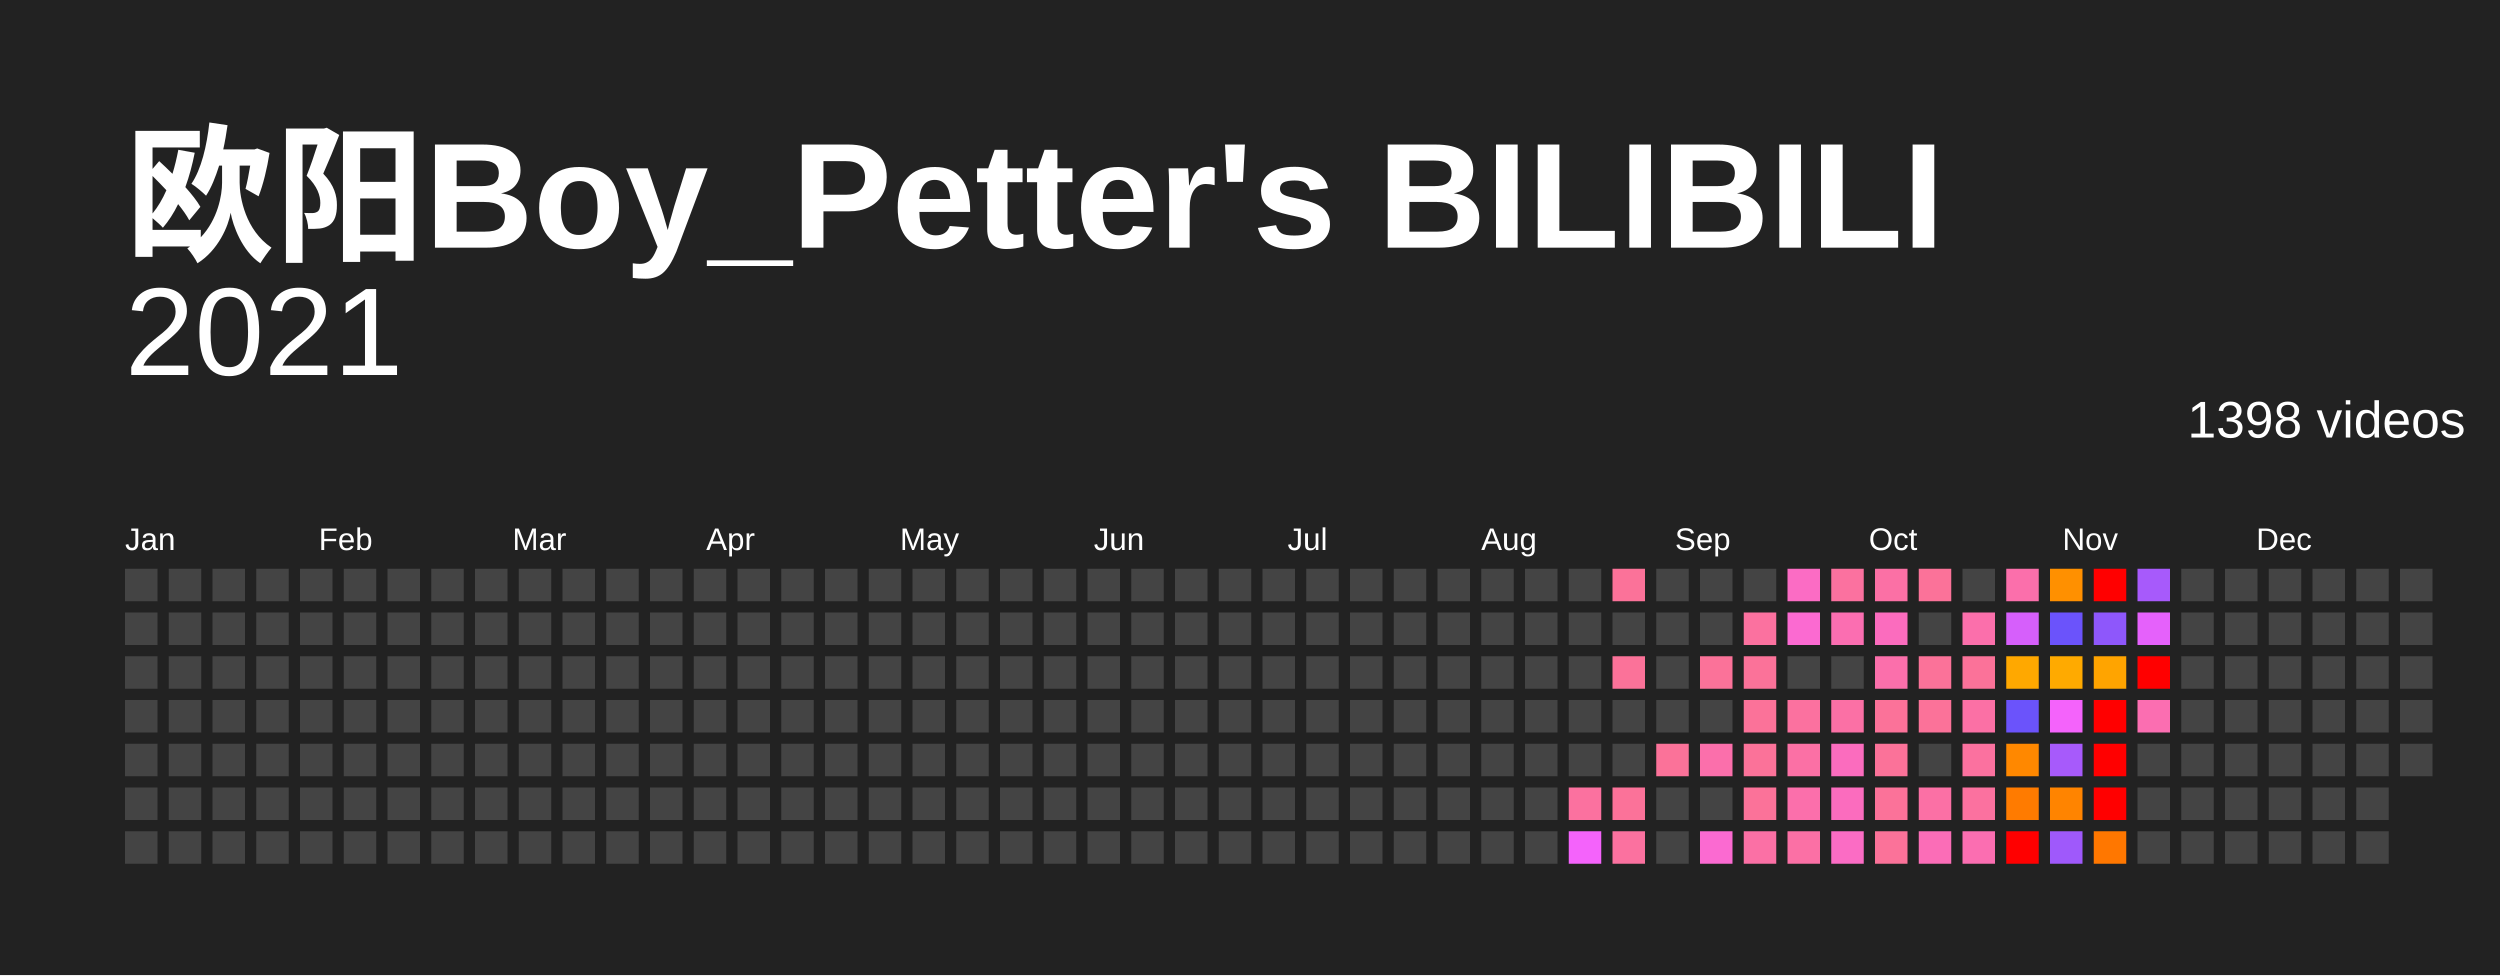
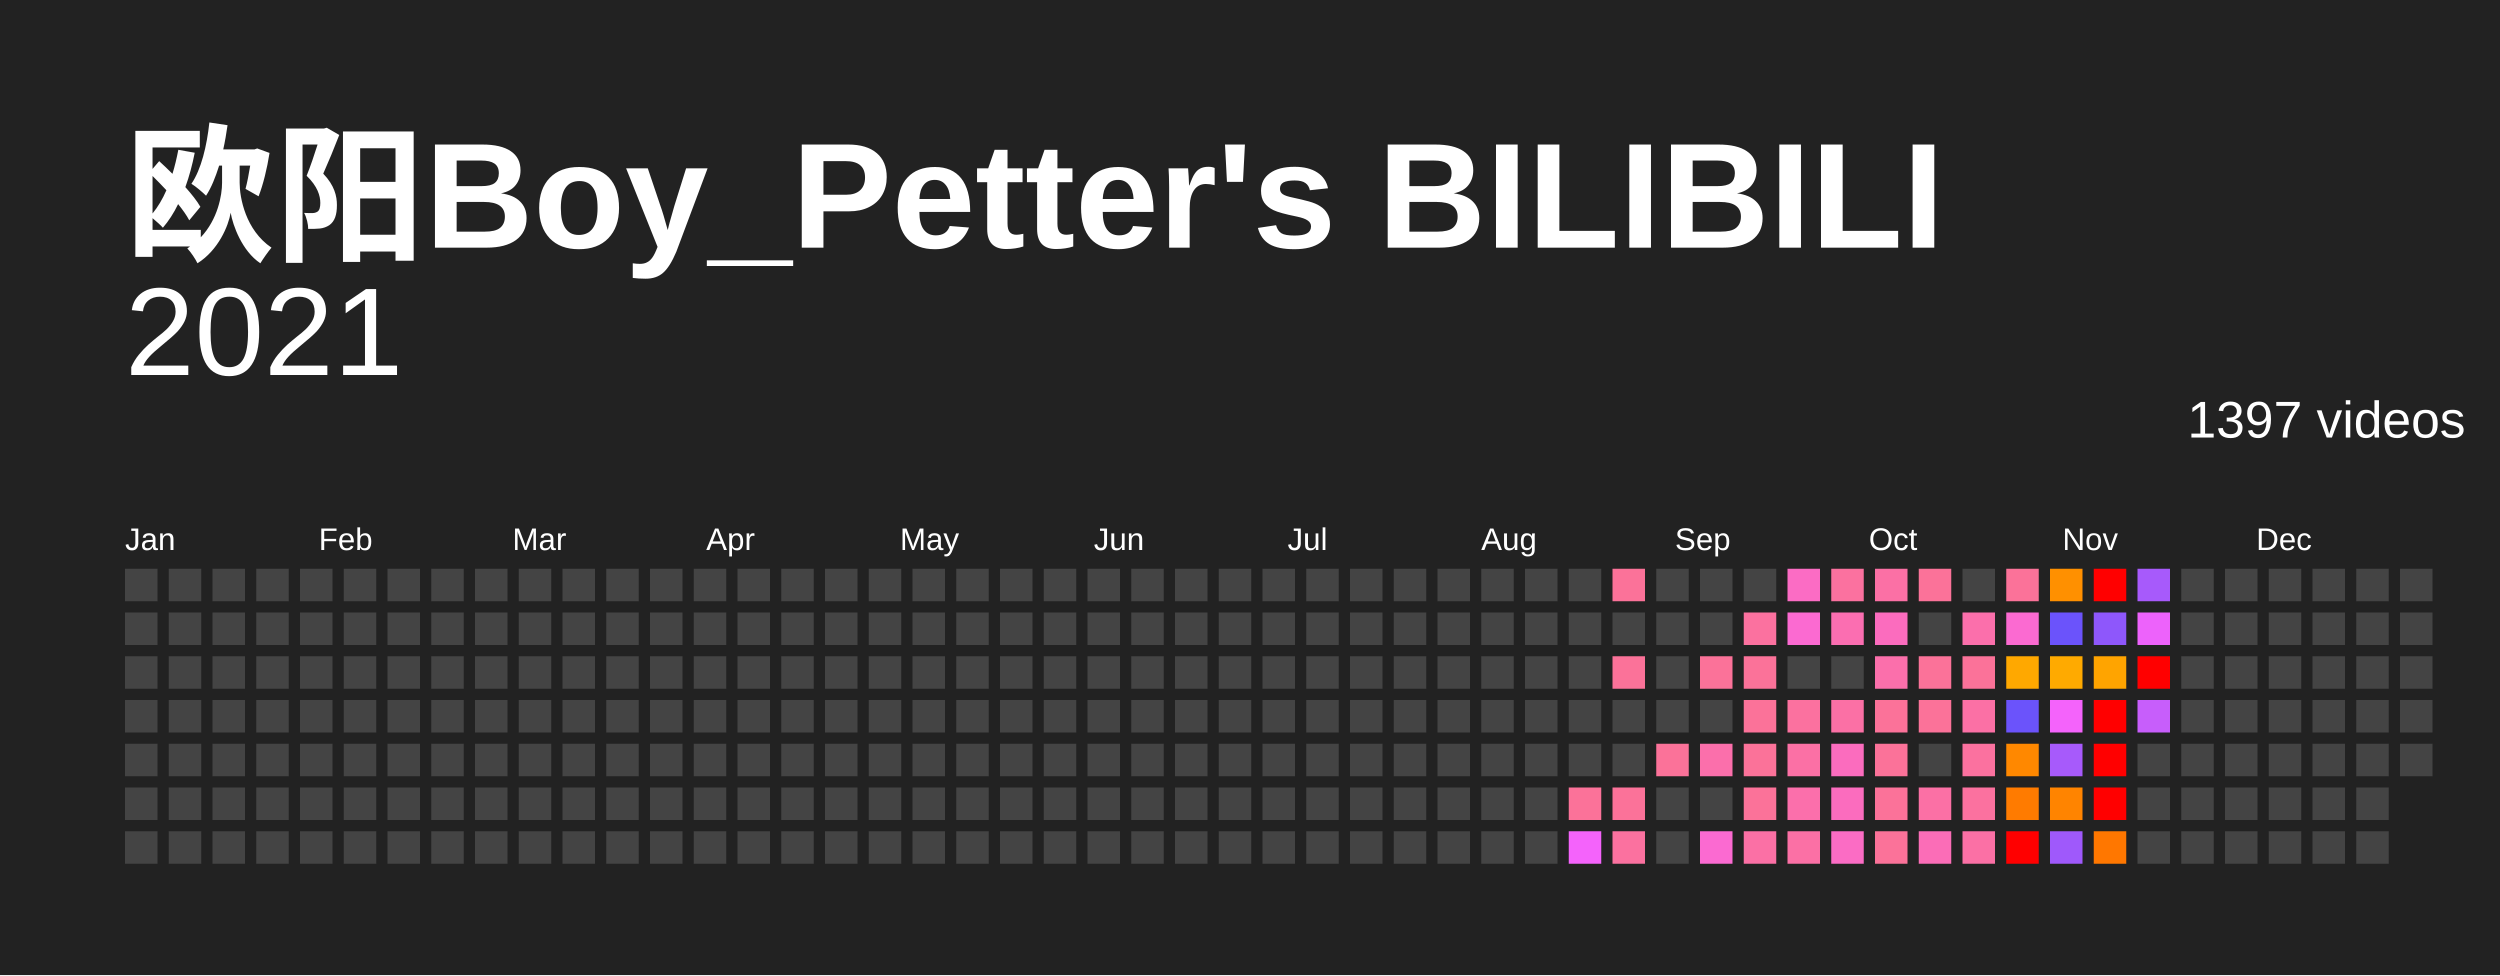
<svg xmlns="http://www.w3.org/2000/svg" baseProfile="full" height="78mm" version="1.1" viewBox="0,0,200,78" width="200mm">
  <defs />
  <rect fill="#222222" height="78" width="200" x="0" y="0" />
  <text fill="#FFFFFF" style="font-size:12px; font-family:Arial; font-weight:bold;" x="10" y="20">欧阳Boy_Petter's BILIBILI</text>
  <text alignment-baseline="hanging" fill="#FFFFFF" style="font-size:10.0px; font-family:Arial;" x="10" y="30">2021</text>
-   <text alignment-baseline="hanging" fill="#FFFFFF" style="font-size:4.125px; font-family:Arial;" x="175" y="35">1398 videos</text>
+   <text alignment-baseline="hanging" fill="#FFFFFF" style="font-size:4.125px; font-family:Arial;" x="175" y="35">1397 videos</text>
  <text fill="#FFFFFF" style="font-size:2.5px; font-family:Arial" x="10.0" y="44">Jan</text>
  <text fill="#FFFFFF" style="font-size:2.5px; font-family:Arial" x="25.5" y="44">Feb</text>
  <text fill="#FFFFFF" style="font-size:2.5px; font-family:Arial" x="41.0" y="44">Mar</text>
  <text fill="#FFFFFF" style="font-size:2.5px; font-family:Arial" x="56.5" y="44">Apr</text>
  <text fill="#FFFFFF" style="font-size:2.5px; font-family:Arial" x="72.0" y="44">May</text>
  <text fill="#FFFFFF" style="font-size:2.5px; font-family:Arial" x="87.5" y="44">Jun</text>
  <text fill="#FFFFFF" style="font-size:2.5px; font-family:Arial" x="103.0" y="44">Jul</text>
  <text fill="#FFFFFF" style="font-size:2.5px; font-family:Arial" x="118.5" y="44">Aug</text>
  <text fill="#FFFFFF" style="font-size:2.5px; font-family:Arial" x="134.0" y="44">Sep</text>
  <text fill="#FFFFFF" style="font-size:2.5px; font-family:Arial" x="149.5" y="44">Oct</text>
  <text fill="#FFFFFF" style="font-size:2.5px; font-family:Arial" x="165.0" y="44">Nov</text>
  <text fill="#FFFFFF" style="font-size:2.5px; font-family:Arial" x="180.5" y="44">Dec</text>
  <rect fill="#444444" height="2.6" width="2.6" x="10.0" y="45.5" />
  <rect fill="#444444" height="2.6" width="2.6" x="10.0" y="49.0" />
  <rect fill="#444444" height="2.6" width="2.6" x="10.0" y="52.5" />
  <rect fill="#444444" height="2.6" width="2.6" x="10.0" y="56.0" />
  <rect fill="#444444" height="2.6" width="2.6" x="10.0" y="59.5" />
  <rect fill="#444444" height="2.6" width="2.6" x="10.0" y="63.0" />
  <rect fill="#444444" height="2.6" width="2.6" x="10.0" y="66.5" />
  <rect fill="#444444" height="2.6" width="2.6" x="13.5" y="45.5" />
  <rect fill="#444444" height="2.6" width="2.6" x="13.5" y="49.0" />
  <rect fill="#444444" height="2.6" width="2.6" x="13.5" y="52.5" />
  <rect fill="#444444" height="2.6" width="2.6" x="13.5" y="56.0" />
  <rect fill="#444444" height="2.6" width="2.6" x="13.5" y="59.5" />
  <rect fill="#444444" height="2.6" width="2.6" x="13.5" y="63.0" />
  <rect fill="#444444" height="2.6" width="2.6" x="13.5" y="66.5" />
  <rect fill="#444444" height="2.6" width="2.6" x="17.0" y="45.5" />
  <rect fill="#444444" height="2.6" width="2.6" x="17.0" y="49.0" />
  <rect fill="#444444" height="2.6" width="2.6" x="17.0" y="52.5" />
  <rect fill="#444444" height="2.6" width="2.6" x="17.0" y="56.0" />
  <rect fill="#444444" height="2.6" width="2.6" x="17.0" y="59.5" />
  <rect fill="#444444" height="2.6" width="2.6" x="17.0" y="63.0" />
  <rect fill="#444444" height="2.6" width="2.6" x="17.0" y="66.5" />
  <rect fill="#444444" height="2.6" width="2.6" x="20.5" y="45.5" />
  <rect fill="#444444" height="2.6" width="2.6" x="20.5" y="49.0" />
  <rect fill="#444444" height="2.6" width="2.6" x="20.5" y="52.5" />
  <rect fill="#444444" height="2.6" width="2.6" x="20.5" y="56.0" />
  <rect fill="#444444" height="2.6" width="2.6" x="20.5" y="59.5" />
  <rect fill="#444444" height="2.6" width="2.6" x="20.5" y="63.0" />
  <rect fill="#444444" height="2.6" width="2.6" x="20.5" y="66.5" />
  <rect fill="#444444" height="2.6" width="2.6" x="24.0" y="45.5" />
  <rect fill="#444444" height="2.6" width="2.6" x="24.0" y="49.0" />
  <rect fill="#444444" height="2.6" width="2.6" x="24.0" y="52.5" />
  <rect fill="#444444" height="2.6" width="2.6" x="24.0" y="56.0" />
  <rect fill="#444444" height="2.6" width="2.6" x="24.0" y="59.5" />
  <rect fill="#444444" height="2.6" width="2.6" x="24.0" y="63.0" />
  <rect fill="#444444" height="2.6" width="2.6" x="24.0" y="66.5" />
  <rect fill="#444444" height="2.6" width="2.6" x="27.5" y="45.5" />
  <rect fill="#444444" height="2.6" width="2.6" x="27.5" y="49.0" />
  <rect fill="#444444" height="2.6" width="2.6" x="27.5" y="52.5" />
  <rect fill="#444444" height="2.6" width="2.6" x="27.5" y="56.0" />
  <rect fill="#444444" height="2.6" width="2.6" x="27.5" y="59.5" />
  <rect fill="#444444" height="2.6" width="2.6" x="27.5" y="63.0" />
  <rect fill="#444444" height="2.6" width="2.6" x="27.5" y="66.5" />
  <rect fill="#444444" height="2.6" width="2.6" x="31.0" y="45.5" />
  <rect fill="#444444" height="2.6" width="2.6" x="31.0" y="49.0" />
  <rect fill="#444444" height="2.6" width="2.6" x="31.0" y="52.5" />
  <rect fill="#444444" height="2.6" width="2.6" x="31.0" y="56.0" />
  <rect fill="#444444" height="2.6" width="2.6" x="31.0" y="59.5" />
  <rect fill="#444444" height="2.6" width="2.6" x="31.0" y="63.0" />
  <rect fill="#444444" height="2.6" width="2.6" x="31.0" y="66.5" />
  <rect fill="#444444" height="2.6" width="2.6" x="34.5" y="45.5" />
  <rect fill="#444444" height="2.6" width="2.6" x="34.5" y="49.0" />
  <rect fill="#444444" height="2.6" width="2.6" x="34.5" y="52.5" />
  <rect fill="#444444" height="2.6" width="2.6" x="34.5" y="56.0" />
  <rect fill="#444444" height="2.6" width="2.6" x="34.5" y="59.5" />
  <rect fill="#444444" height="2.6" width="2.6" x="34.5" y="63.0" />
  <rect fill="#444444" height="2.6" width="2.6" x="34.5" y="66.5" />
  <rect fill="#444444" height="2.6" width="2.6" x="38.0" y="45.5" />
  <rect fill="#444444" height="2.6" width="2.6" x="38.0" y="49.0" />
  <rect fill="#444444" height="2.6" width="2.6" x="38.0" y="52.5" />
  <rect fill="#444444" height="2.6" width="2.6" x="38.0" y="56.0" />
  <rect fill="#444444" height="2.6" width="2.6" x="38.0" y="59.5" />
  <rect fill="#444444" height="2.6" width="2.6" x="38.0" y="63.0" />
  <rect fill="#444444" height="2.6" width="2.6" x="38.0" y="66.5" />
  <rect fill="#444444" height="2.6" width="2.6" x="41.5" y="45.5" />
  <rect fill="#444444" height="2.6" width="2.6" x="41.5" y="49.0" />
  <rect fill="#444444" height="2.6" width="2.6" x="41.5" y="52.5" />
  <rect fill="#444444" height="2.6" width="2.6" x="41.5" y="56.0" />
  <rect fill="#444444" height="2.6" width="2.6" x="41.5" y="59.5" />
  <rect fill="#444444" height="2.6" width="2.6" x="41.5" y="63.0" />
  <rect fill="#444444" height="2.6" width="2.6" x="41.5" y="66.5" />
  <rect fill="#444444" height="2.6" width="2.6" x="45.0" y="45.5" />
  <rect fill="#444444" height="2.6" width="2.6" x="45.0" y="49.0" />
  <rect fill="#444444" height="2.6" width="2.6" x="45.0" y="52.5" />
  <rect fill="#444444" height="2.6" width="2.6" x="45.0" y="56.0" />
  <rect fill="#444444" height="2.6" width="2.6" x="45.0" y="59.5" />
  <rect fill="#444444" height="2.6" width="2.6" x="45.0" y="63.0" />
  <rect fill="#444444" height="2.6" width="2.6" x="45.0" y="66.5" />
  <rect fill="#444444" height="2.6" width="2.6" x="48.5" y="45.5" />
  <rect fill="#444444" height="2.6" width="2.6" x="48.5" y="49.0" />
  <rect fill="#444444" height="2.6" width="2.6" x="48.5" y="52.5" />
  <rect fill="#444444" height="2.6" width="2.6" x="48.5" y="56.0" />
  <rect fill="#444444" height="2.6" width="2.6" x="48.5" y="59.5" />
  <rect fill="#444444" height="2.6" width="2.6" x="48.5" y="63.0" />
  <rect fill="#444444" height="2.6" width="2.6" x="48.5" y="66.5" />
  <rect fill="#444444" height="2.6" width="2.6" x="52.0" y="45.5" />
  <rect fill="#444444" height="2.6" width="2.6" x="52.0" y="49.0" />
  <rect fill="#444444" height="2.6" width="2.6" x="52.0" y="52.5" />
  <rect fill="#444444" height="2.6" width="2.6" x="52.0" y="56.0" />
  <rect fill="#444444" height="2.6" width="2.6" x="52.0" y="59.5" />
  <rect fill="#444444" height="2.6" width="2.6" x="52.0" y="63.0" />
  <rect fill="#444444" height="2.6" width="2.6" x="52.0" y="66.5" />
  <rect fill="#444444" height="2.6" width="2.6" x="55.5" y="45.5" />
  <rect fill="#444444" height="2.6" width="2.6" x="55.5" y="49.0" />
  <rect fill="#444444" height="2.6" width="2.6" x="55.5" y="52.5" />
  <rect fill="#444444" height="2.6" width="2.6" x="55.5" y="56.0" />
  <rect fill="#444444" height="2.6" width="2.6" x="55.5" y="59.5" />
  <rect fill="#444444" height="2.6" width="2.6" x="55.5" y="63.0" />
  <rect fill="#444444" height="2.6" width="2.6" x="55.5" y="66.5" />
  <rect fill="#444444" height="2.6" width="2.6" x="59.0" y="45.5" />
  <rect fill="#444444" height="2.6" width="2.6" x="59.0" y="49.0" />
  <rect fill="#444444" height="2.6" width="2.6" x="59.0" y="52.5" />
  <rect fill="#444444" height="2.6" width="2.6" x="59.0" y="56.0" />
  <rect fill="#444444" height="2.6" width="2.6" x="59.0" y="59.5" />
  <rect fill="#444444" height="2.6" width="2.6" x="59.0" y="63.0" />
  <rect fill="#444444" height="2.6" width="2.6" x="59.0" y="66.5" />
  <rect fill="#444444" height="2.6" width="2.6" x="62.5" y="45.5" />
  <rect fill="#444444" height="2.6" width="2.6" x="62.5" y="49.0" />
  <rect fill="#444444" height="2.6" width="2.6" x="62.5" y="52.5" />
  <rect fill="#444444" height="2.6" width="2.6" x="62.5" y="56.0" />
  <rect fill="#444444" height="2.6" width="2.6" x="62.5" y="59.5" />
  <rect fill="#444444" height="2.6" width="2.6" x="62.5" y="63.0" />
  <rect fill="#444444" height="2.6" width="2.6" x="62.5" y="66.5" />
  <rect fill="#444444" height="2.6" width="2.6" x="66.0" y="45.5" />
  <rect fill="#444444" height="2.6" width="2.6" x="66.0" y="49.0" />
  <rect fill="#444444" height="2.6" width="2.6" x="66.0" y="52.5" />
  <rect fill="#444444" height="2.6" width="2.6" x="66.0" y="56.0" />
  <rect fill="#444444" height="2.6" width="2.6" x="66.0" y="59.5" />
  <rect fill="#444444" height="2.6" width="2.6" x="66.0" y="63.0" />
  <rect fill="#444444" height="2.6" width="2.6" x="66.0" y="66.5" />
  <rect fill="#444444" height="2.6" width="2.6" x="69.5" y="45.5" />
  <rect fill="#444444" height="2.6" width="2.6" x="69.5" y="49.0" />
  <rect fill="#444444" height="2.6" width="2.6" x="69.5" y="52.5" />
  <rect fill="#444444" height="2.6" width="2.6" x="69.5" y="56.0" />
  <rect fill="#444444" height="2.6" width="2.6" x="69.5" y="59.5" />
  <rect fill="#444444" height="2.6" width="2.6" x="69.5" y="63.0" />
  <rect fill="#444444" height="2.6" width="2.6" x="69.5" y="66.5" />
  <rect fill="#444444" height="2.6" width="2.6" x="73.0" y="45.5" />
  <rect fill="#444444" height="2.6" width="2.6" x="73.0" y="49.0" />
  <rect fill="#444444" height="2.6" width="2.6" x="73.0" y="52.5" />
  <rect fill="#444444" height="2.6" width="2.6" x="73.0" y="56.0" />
  <rect fill="#444444" height="2.6" width="2.6" x="73.0" y="59.5" />
  <rect fill="#444444" height="2.6" width="2.6" x="73.0" y="63.0" />
  <rect fill="#444444" height="2.6" width="2.6" x="73.0" y="66.5" />
  <rect fill="#444444" height="2.6" width="2.6" x="76.5" y="45.5" />
  <rect fill="#444444" height="2.6" width="2.6" x="76.5" y="49.0" />
  <rect fill="#444444" height="2.6" width="2.6" x="76.5" y="52.5" />
  <rect fill="#444444" height="2.6" width="2.6" x="76.5" y="56.0" />
  <rect fill="#444444" height="2.6" width="2.6" x="76.5" y="59.5" />
  <rect fill="#444444" height="2.6" width="2.6" x="76.5" y="63.0" />
  <rect fill="#444444" height="2.6" width="2.6" x="76.5" y="66.5" />
  <rect fill="#444444" height="2.6" width="2.6" x="80.0" y="45.5" />
  <rect fill="#444444" height="2.6" width="2.6" x="80.0" y="49.0" />
  <rect fill="#444444" height="2.6" width="2.6" x="80.0" y="52.5" />
  <rect fill="#444444" height="2.6" width="2.6" x="80.0" y="56.0" />
  <rect fill="#444444" height="2.6" width="2.6" x="80.0" y="59.5" />
  <rect fill="#444444" height="2.6" width="2.6" x="80.0" y="63.0" />
  <rect fill="#444444" height="2.6" width="2.6" x="80.0" y="66.5" />
  <rect fill="#444444" height="2.6" width="2.6" x="83.5" y="45.5" />
  <rect fill="#444444" height="2.6" width="2.6" x="83.5" y="49.0" />
  <rect fill="#444444" height="2.6" width="2.6" x="83.5" y="52.5" />
  <rect fill="#444444" height="2.6" width="2.6" x="83.5" y="56.0" />
  <rect fill="#444444" height="2.6" width="2.6" x="83.5" y="59.5" />
  <rect fill="#444444" height="2.6" width="2.6" x="83.5" y="63.0" />
  <rect fill="#444444" height="2.6" width="2.6" x="83.5" y="66.5" />
  <rect fill="#444444" height="2.6" width="2.6" x="87.0" y="45.5" />
  <rect fill="#444444" height="2.6" width="2.6" x="87.0" y="49.0" />
  <rect fill="#444444" height="2.6" width="2.6" x="87.0" y="52.5" />
  <rect fill="#444444" height="2.6" width="2.6" x="87.0" y="56.0" />
  <rect fill="#444444" height="2.6" width="2.6" x="87.0" y="59.5" />
  <rect fill="#444444" height="2.6" width="2.6" x="87.0" y="63.0" />
  <rect fill="#444444" height="2.6" width="2.6" x="87.0" y="66.5" />
  <rect fill="#444444" height="2.6" width="2.6" x="90.5" y="45.5" />
  <rect fill="#444444" height="2.6" width="2.6" x="90.5" y="49.0" />
  <rect fill="#444444" height="2.6" width="2.6" x="90.5" y="52.5" />
  <rect fill="#444444" height="2.6" width="2.6" x="90.5" y="56.0" />
  <rect fill="#444444" height="2.6" width="2.6" x="90.5" y="59.5" />
  <rect fill="#444444" height="2.6" width="2.6" x="90.5" y="63.0" />
  <rect fill="#444444" height="2.6" width="2.6" x="90.5" y="66.5" />
  <rect fill="#444444" height="2.6" width="2.6" x="94.0" y="45.5" />
  <rect fill="#444444" height="2.6" width="2.6" x="94.0" y="49.0" />
  <rect fill="#444444" height="2.6" width="2.6" x="94.0" y="52.5" />
  <rect fill="#444444" height="2.6" width="2.6" x="94.0" y="56.0" />
  <rect fill="#444444" height="2.6" width="2.6" x="94.0" y="59.5" />
  <rect fill="#444444" height="2.6" width="2.6" x="94.0" y="63.0" />
  <rect fill="#444444" height="2.6" width="2.6" x="94.0" y="66.5" />
  <rect fill="#444444" height="2.6" width="2.6" x="97.5" y="45.5" />
  <rect fill="#444444" height="2.6" width="2.6" x="97.5" y="49.0" />
  <rect fill="#444444" height="2.6" width="2.6" x="97.5" y="52.5" />
  <rect fill="#444444" height="2.6" width="2.6" x="97.5" y="56.0" />
  <rect fill="#444444" height="2.6" width="2.6" x="97.5" y="59.5" />
  <rect fill="#444444" height="2.6" width="2.6" x="97.5" y="63.0" />
  <rect fill="#444444" height="2.6" width="2.6" x="97.5" y="66.5" />
  <rect fill="#444444" height="2.6" width="2.6" x="101.0" y="45.5" />
  <rect fill="#444444" height="2.6" width="2.6" x="101.0" y="49.0" />
  <rect fill="#444444" height="2.6" width="2.6" x="101.0" y="52.5" />
  <rect fill="#444444" height="2.6" width="2.6" x="101.0" y="56.0" />
  <rect fill="#444444" height="2.6" width="2.6" x="101.0" y="59.5" />
  <rect fill="#444444" height="2.6" width="2.6" x="101.0" y="63.0" />
  <rect fill="#444444" height="2.6" width="2.6" x="101.0" y="66.5" />
  <rect fill="#444444" height="2.6" width="2.6" x="104.5" y="45.5" />
  <rect fill="#444444" height="2.6" width="2.6" x="104.5" y="49.0" />
  <rect fill="#444444" height="2.6" width="2.6" x="104.5" y="52.5" />
  <rect fill="#444444" height="2.6" width="2.6" x="104.5" y="56.0" />
  <rect fill="#444444" height="2.6" width="2.6" x="104.5" y="59.5" />
  <rect fill="#444444" height="2.6" width="2.6" x="104.5" y="63.0" />
  <rect fill="#444444" height="2.6" width="2.6" x="104.5" y="66.5" />
  <rect fill="#444444" height="2.6" width="2.6" x="108.0" y="45.5" />
  <rect fill="#444444" height="2.6" width="2.6" x="108.0" y="49.0" />
  <rect fill="#444444" height="2.6" width="2.6" x="108.0" y="52.5" />
  <rect fill="#444444" height="2.6" width="2.6" x="108.0" y="56.0" />
  <rect fill="#444444" height="2.6" width="2.6" x="108.0" y="59.5" />
  <rect fill="#444444" height="2.6" width="2.6" x="108.0" y="63.0" />
  <rect fill="#444444" height="2.6" width="2.6" x="108.0" y="66.5" />
  <rect fill="#444444" height="2.6" width="2.6" x="111.5" y="45.5" />
  <rect fill="#444444" height="2.6" width="2.6" x="111.5" y="49.0" />
  <rect fill="#444444" height="2.6" width="2.6" x="111.5" y="52.5" />
  <rect fill="#444444" height="2.6" width="2.6" x="111.5" y="56.0" />
  <rect fill="#444444" height="2.6" width="2.6" x="111.5" y="59.5" />
  <rect fill="#444444" height="2.6" width="2.6" x="111.5" y="63.0" />
  <rect fill="#444444" height="2.6" width="2.6" x="111.5" y="66.5" />
  <rect fill="#444444" height="2.6" width="2.6" x="115.0" y="45.5" />
  <rect fill="#444444" height="2.6" width="2.6" x="115.0" y="49.0" />
  <rect fill="#444444" height="2.6" width="2.6" x="115.0" y="52.5" />
  <rect fill="#444444" height="2.6" width="2.6" x="115.0" y="56.0" />
  <rect fill="#444444" height="2.6" width="2.6" x="115.0" y="59.5" />
  <rect fill="#444444" height="2.6" width="2.6" x="115.0" y="63.0" />
  <rect fill="#444444" height="2.6" width="2.6" x="115.0" y="66.5" />
  <rect fill="#444444" height="2.6" width="2.6" x="118.5" y="45.5" />
  <rect fill="#444444" height="2.6" width="2.6" x="118.5" y="49.0" />
  <rect fill="#444444" height="2.6" width="2.6" x="118.5" y="52.5" />
  <rect fill="#444444" height="2.6" width="2.6" x="118.5" y="56.0" />
  <rect fill="#444444" height="2.6" width="2.6" x="118.5" y="59.5" />
  <rect fill="#444444" height="2.6" width="2.6" x="118.5" y="63.0" />
  <rect fill="#444444" height="2.6" width="2.6" x="118.5" y="66.5" />
  <rect fill="#444444" height="2.6" width="2.6" x="122.0" y="45.5" />
  <rect fill="#444444" height="2.6" width="2.6" x="122.0" y="49.0" />
  <rect fill="#444444" height="2.6" width="2.6" x="122.0" y="52.5" />
  <rect fill="#444444" height="2.6" width="2.6" x="122.0" y="56.0" />
  <rect fill="#444444" height="2.6" width="2.6" x="122.0" y="59.5" />
  <rect fill="#444444" height="2.6" width="2.6" x="122.0" y="63.0" />
  <rect fill="#444444" height="2.6" width="2.6" x="122.0" y="66.5" />
  <rect fill="#444444" height="2.6" width="2.6" x="125.5" y="45.5" />
  <rect fill="#444444" height="2.6" width="2.6" x="125.5" y="49.0" />
  <rect fill="#444444" height="2.6" width="2.6" x="125.5" y="52.5" />
  <rect fill="#444444" height="2.6" width="2.6" x="125.5" y="56.0" />
  <rect fill="#444444" height="2.6" width="2.6" x="125.5" y="59.5" />
-   <rect fill="#fb719f" height="2.6" width="2.6" x="125.5" y="63.0" />
+   <rect fill="#fb7299" height="2.6" width="2.6" x="125.5" y="63.0" />
  <rect fill="#f463fb" height="2.6" width="2.6" x="125.5" y="66.5" />
  <rect fill="#fb7299" height="2.6" width="2.6" x="129.0" y="45.5" />
  <rect fill="#444444" height="2.6" width="2.6" x="129.0" y="49.0" />
  <rect fill="#fb7299" height="2.6" width="2.6" x="129.0" y="52.5" />
  <rect fill="#444444" height="2.6" width="2.6" x="129.0" y="56.0" />
  <rect fill="#444444" height="2.6" width="2.6" x="129.0" y="59.5" />
  <rect fill="#fb7299" height="2.6" width="2.6" x="129.0" y="63.0" />
  <rect fill="#fb719f" height="2.6" width="2.6" x="129.0" y="66.5" />
  <rect fill="#444444" height="2.6" width="2.6" x="132.5" y="45.5" />
  <rect fill="#444444" height="2.6" width="2.6" x="132.5" y="49.0" />
  <rect fill="#444444" height="2.6" width="2.6" x="132.5" y="52.5" />
  <rect fill="#444444" height="2.6" width="2.6" x="132.5" y="56.0" />
  <rect fill="#fb7299" height="2.6" width="2.6" x="132.5" y="59.5" />
  <rect fill="#444444" height="2.6" width="2.6" x="132.5" y="63.0" />
  <rect fill="#444444" height="2.6" width="2.6" x="132.5" y="66.5" />
  <rect fill="#444444" height="2.6" width="2.6" x="136.0" y="45.5" />
  <rect fill="#444444" height="2.6" width="2.6" x="136.0" y="49.0" />
  <rect fill="#fb7299" height="2.6" width="2.6" x="136.0" y="52.5" />
  <rect fill="#444444" height="2.6" width="2.6" x="136.0" y="56.0" />
  <rect fill="#fb6fab" height="2.6" width="2.6" x="136.0" y="59.5" />
  <rect fill="#444444" height="2.6" width="2.6" x="136.0" y="63.0" />
  <rect fill="#fb6ad1" height="2.6" width="2.6" x="136.0" y="66.5" />
  <rect fill="#444444" height="2.6" width="2.6" x="139.5" y="45.5" />
  <rect fill="#fb719f" height="2.6" width="2.6" x="139.5" y="49.0" />
  <rect fill="#fb7299" height="2.6" width="2.6" x="139.5" y="52.5" />
  <rect fill="#fb7299" height="2.6" width="2.6" x="139.5" y="56.0" />
  <rect fill="#fb7299" height="2.6" width="2.6" x="139.5" y="59.5" />
  <rect fill="#fb7299" height="2.6" width="2.6" x="139.5" y="63.0" />
  <rect fill="#fb70a5" height="2.6" width="2.6" x="139.5" y="66.5" />
  <rect fill="#fb6cc4" height="2.6" width="2.6" x="143.0" y="45.5" />
  <rect fill="#fb6ad1" height="2.6" width="2.6" x="143.0" y="49.0" />
  <rect fill="#444444" height="2.6" width="2.6" x="143.0" y="52.5" />
  <rect fill="#fb719f" height="2.6" width="2.6" x="143.0" y="56.0" />
  <rect fill="#fb70a5" height="2.6" width="2.6" x="143.0" y="59.5" />
  <rect fill="#fb6fab" height="2.6" width="2.6" x="143.0" y="63.0" />
  <rect fill="#fb70a5" height="2.6" width="2.6" x="143.0" y="66.5" />
  <rect fill="#fb719f" height="2.6" width="2.6" x="146.5" y="45.5" />
  <rect fill="#fb6eb1" height="2.6" width="2.6" x="146.5" y="49.0" />
  <rect fill="#444444" height="2.6" width="2.6" x="146.5" y="52.5" />
  <rect fill="#fb70a5" height="2.6" width="2.6" x="146.5" y="56.0" />
  <rect fill="#fb6cbe" height="2.6" width="2.6" x="146.5" y="59.5" />
  <rect fill="#fb6cbe" height="2.6" width="2.6" x="146.5" y="63.0" />
  <rect fill="#fb6cc4" height="2.6" width="2.6" x="146.5" y="66.5" />
  <rect fill="#fb70a5" height="2.6" width="2.6" x="150.0" y="45.5" />
  <rect fill="#fb6cbe" height="2.6" width="2.6" x="150.0" y="49.0" />
  <rect fill="#fb6fab" height="2.6" width="2.6" x="150.0" y="52.5" />
  <rect fill="#fb7299" height="2.6" width="2.6" x="150.0" y="56.0" />
  <rect fill="#fb7299" height="2.6" width="2.6" x="150.0" y="59.5" />
  <rect fill="#fb7299" height="2.6" width="2.6" x="150.0" y="63.0" />
  <rect fill="#fb7299" height="2.6" width="2.6" x="150.0" y="66.5" />
  <rect fill="#fb7299" height="2.6" width="2.6" x="153.5" y="45.5" />
  <rect fill="#444444" height="2.6" width="2.6" x="153.5" y="49.0" />
  <rect fill="#fb7299" height="2.6" width="2.6" x="153.5" y="52.5" />
  <rect fill="#fb7299" height="2.6" width="2.6" x="153.5" y="56.0" />
  <rect fill="#444444" height="2.6" width="2.6" x="153.5" y="59.5" />
  <rect fill="#fb70a5" height="2.6" width="2.6" x="153.5" y="63.0" />
  <rect fill="#fb6db7" height="2.6" width="2.6" x="153.5" y="66.5" />
  <rect fill="#444444" height="2.6" width="2.6" x="157.0" y="45.5" />
  <rect fill="#fb6fab" height="2.6" width="2.6" x="157.0" y="49.0" />
  <rect fill="#fb7299" height="2.6" width="2.6" x="157.0" y="52.5" />
  <rect fill="#fb70a5" height="2.6" width="2.6" x="157.0" y="56.0" />
  <rect fill="#fb719f" height="2.6" width="2.6" x="157.0" y="59.5" />
  <rect fill="#fb719f" height="2.6" width="2.6" x="157.0" y="63.0" />
-   <rect fill="#fb6eb1" height="2.6" width="2.6" x="157.0" y="66.5" />
-   <rect fill="#fb6fab" height="2.6" width="2.6" x="160.5" y="45.5" />
-   <rect fill="#d65ffb" height="2.6" width="2.6" x="160.5" y="49.0" />
+   <rect fill="#fb70a5" height="2.6" width="2.6" x="157.0" y="66.5" />
+   <rect fill="#fb7299" height="2.6" width="2.6" x="160.5" y="45.5" />
+   <rect fill="#fb6ad1" height="2.6" width="2.6" x="160.5" y="49.0" />
  <rect fill="#ffa800" height="2.6" width="2.6" x="160.5" y="52.5" />
  <rect fill="#6b53fb" height="2.6" width="2.6" x="160.5" y="56.0" />
  <rect fill="#ff8800" height="2.6" width="2.6" x="160.5" y="59.5" />
  <rect fill="#ff7b00" height="2.6" width="2.6" x="160.5" y="63.0" />
  <rect fill="red" height="2.6" width="2.6" x="160.5" y="66.5" />
  <rect fill="#ff9000" height="2.6" width="2.6" x="164.0" y="45.5" />
  <rect fill="#6b53fb" height="2.6" width="2.6" x="164.0" y="49.0" />
  <rect fill="#ffaa00" height="2.6" width="2.6" x="164.0" y="52.5" />
  <rect fill="#f463fb" height="2.6" width="2.6" x="164.0" y="56.0" />
  <rect fill="#a75afb" height="2.6" width="2.6" x="164.0" y="59.5" />
  <rect fill="#ff8400" height="2.6" width="2.6" x="164.0" y="63.0" />
  <rect fill="#9f59fb" height="2.6" width="2.6" x="164.0" y="66.5" />
  <rect fill="red" height="2.6" width="2.6" x="167.5" y="45.5" />
  <rect fill="#8e57fb" height="2.6" width="2.6" x="167.5" y="49.0" />
  <rect fill="#ffa400" height="2.6" width="2.6" x="167.5" y="52.5" />
  <rect fill="red" height="2.6" width="2.6" x="167.5" y="56.0" />
  <rect fill="red" height="2.6" width="2.6" x="167.5" y="59.5" />
  <rect fill="red" height="2.6" width="2.6" x="167.5" y="63.0" />
  <rect fill="#ff7700" height="2.6" width="2.6" x="167.5" y="66.5" />
  <rect fill="#a75afb" height="2.6" width="2.6" x="171.0" y="45.5" />
-   <rect fill="#e561fb" height="2.6" width="2.6" x="171.0" y="49.0" />
+   <rect fill="#ed62fb" height="2.6" width="2.6" x="171.0" y="49.0" />
  <rect fill="red" height="2.6" width="2.6" x="171.0" y="52.5" />
-   <rect fill="#fb6eb1" height="2.6" width="2.6" x="171.0" y="56.0" />
+   <rect fill="#c75efb" height="2.6" width="2.6" x="171.0" y="56.0" />
  <rect fill="#444444" height="2.6" width="2.6" x="171.0" y="59.5" />
  <rect fill="#444444" height="2.6" width="2.6" x="171.0" y="63.0" />
  <rect fill="#444444" height="2.6" width="2.6" x="171.0" y="66.5" />
  <rect fill="#444444" height="2.6" width="2.6" x="174.5" y="45.5" />
  <rect fill="#444444" height="2.6" width="2.6" x="174.5" y="49.0" />
  <rect fill="#444444" height="2.6" width="2.6" x="174.5" y="52.5" />
  <rect fill="#444444" height="2.6" width="2.6" x="174.5" y="56.0" />
  <rect fill="#444444" height="2.6" width="2.6" x="174.5" y="59.5" />
  <rect fill="#444444" height="2.6" width="2.6" x="174.5" y="63.0" />
  <rect fill="#444444" height="2.6" width="2.6" x="174.5" y="66.5" />
  <rect fill="#444444" height="2.6" width="2.6" x="178.0" y="45.5" />
  <rect fill="#444444" height="2.6" width="2.6" x="178.0" y="49.0" />
  <rect fill="#444444" height="2.6" width="2.6" x="178.0" y="52.5" />
  <rect fill="#444444" height="2.6" width="2.6" x="178.0" y="56.0" />
  <rect fill="#444444" height="2.6" width="2.6" x="178.0" y="59.5" />
  <rect fill="#444444" height="2.6" width="2.6" x="178.0" y="63.0" />
  <rect fill="#444444" height="2.6" width="2.6" x="178.0" y="66.5" />
  <rect fill="#444444" height="2.6" width="2.6" x="181.5" y="45.5" />
  <rect fill="#444444" height="2.6" width="2.6" x="181.5" y="49.0" />
  <rect fill="#444444" height="2.6" width="2.6" x="181.5" y="52.5" />
  <rect fill="#444444" height="2.6" width="2.6" x="181.5" y="56.0" />
  <rect fill="#444444" height="2.6" width="2.6" x="181.5" y="59.5" />
  <rect fill="#444444" height="2.6" width="2.6" x="181.5" y="63.0" />
  <rect fill="#444444" height="2.6" width="2.6" x="181.5" y="66.5" />
  <rect fill="#444444" height="2.6" width="2.6" x="185.0" y="45.5" />
  <rect fill="#444444" height="2.6" width="2.6" x="185.0" y="49.0" />
  <rect fill="#444444" height="2.6" width="2.6" x="185.0" y="52.5" />
  <rect fill="#444444" height="2.6" width="2.6" x="185.0" y="56.0" />
  <rect fill="#444444" height="2.6" width="2.6" x="185.0" y="59.5" />
  <rect fill="#444444" height="2.6" width="2.6" x="185.0" y="63.0" />
  <rect fill="#444444" height="2.6" width="2.6" x="185.0" y="66.5" />
  <rect fill="#444444" height="2.6" width="2.6" x="188.5" y="45.5" />
  <rect fill="#444444" height="2.6" width="2.6" x="188.5" y="49.0" />
  <rect fill="#444444" height="2.6" width="2.6" x="188.5" y="52.5" />
  <rect fill="#444444" height="2.6" width="2.6" x="188.5" y="56.0" />
  <rect fill="#444444" height="2.6" width="2.6" x="188.5" y="59.5" />
  <rect fill="#444444" height="2.6" width="2.6" x="188.5" y="63.0" />
  <rect fill="#444444" height="2.6" width="2.6" x="188.5" y="66.5" />
  <rect fill="#444444" height="2.6" width="2.6" x="192.0" y="45.5" />
  <rect fill="#444444" height="2.6" width="2.6" x="192.0" y="49.0" />
  <rect fill="#444444" height="2.6" width="2.6" x="192.0" y="52.5" />
  <rect fill="#444444" height="2.6" width="2.6" x="192.0" y="56.0" />
  <rect fill="#444444" height="2.6" width="2.6" x="192.0" y="59.5" />
</svg>
